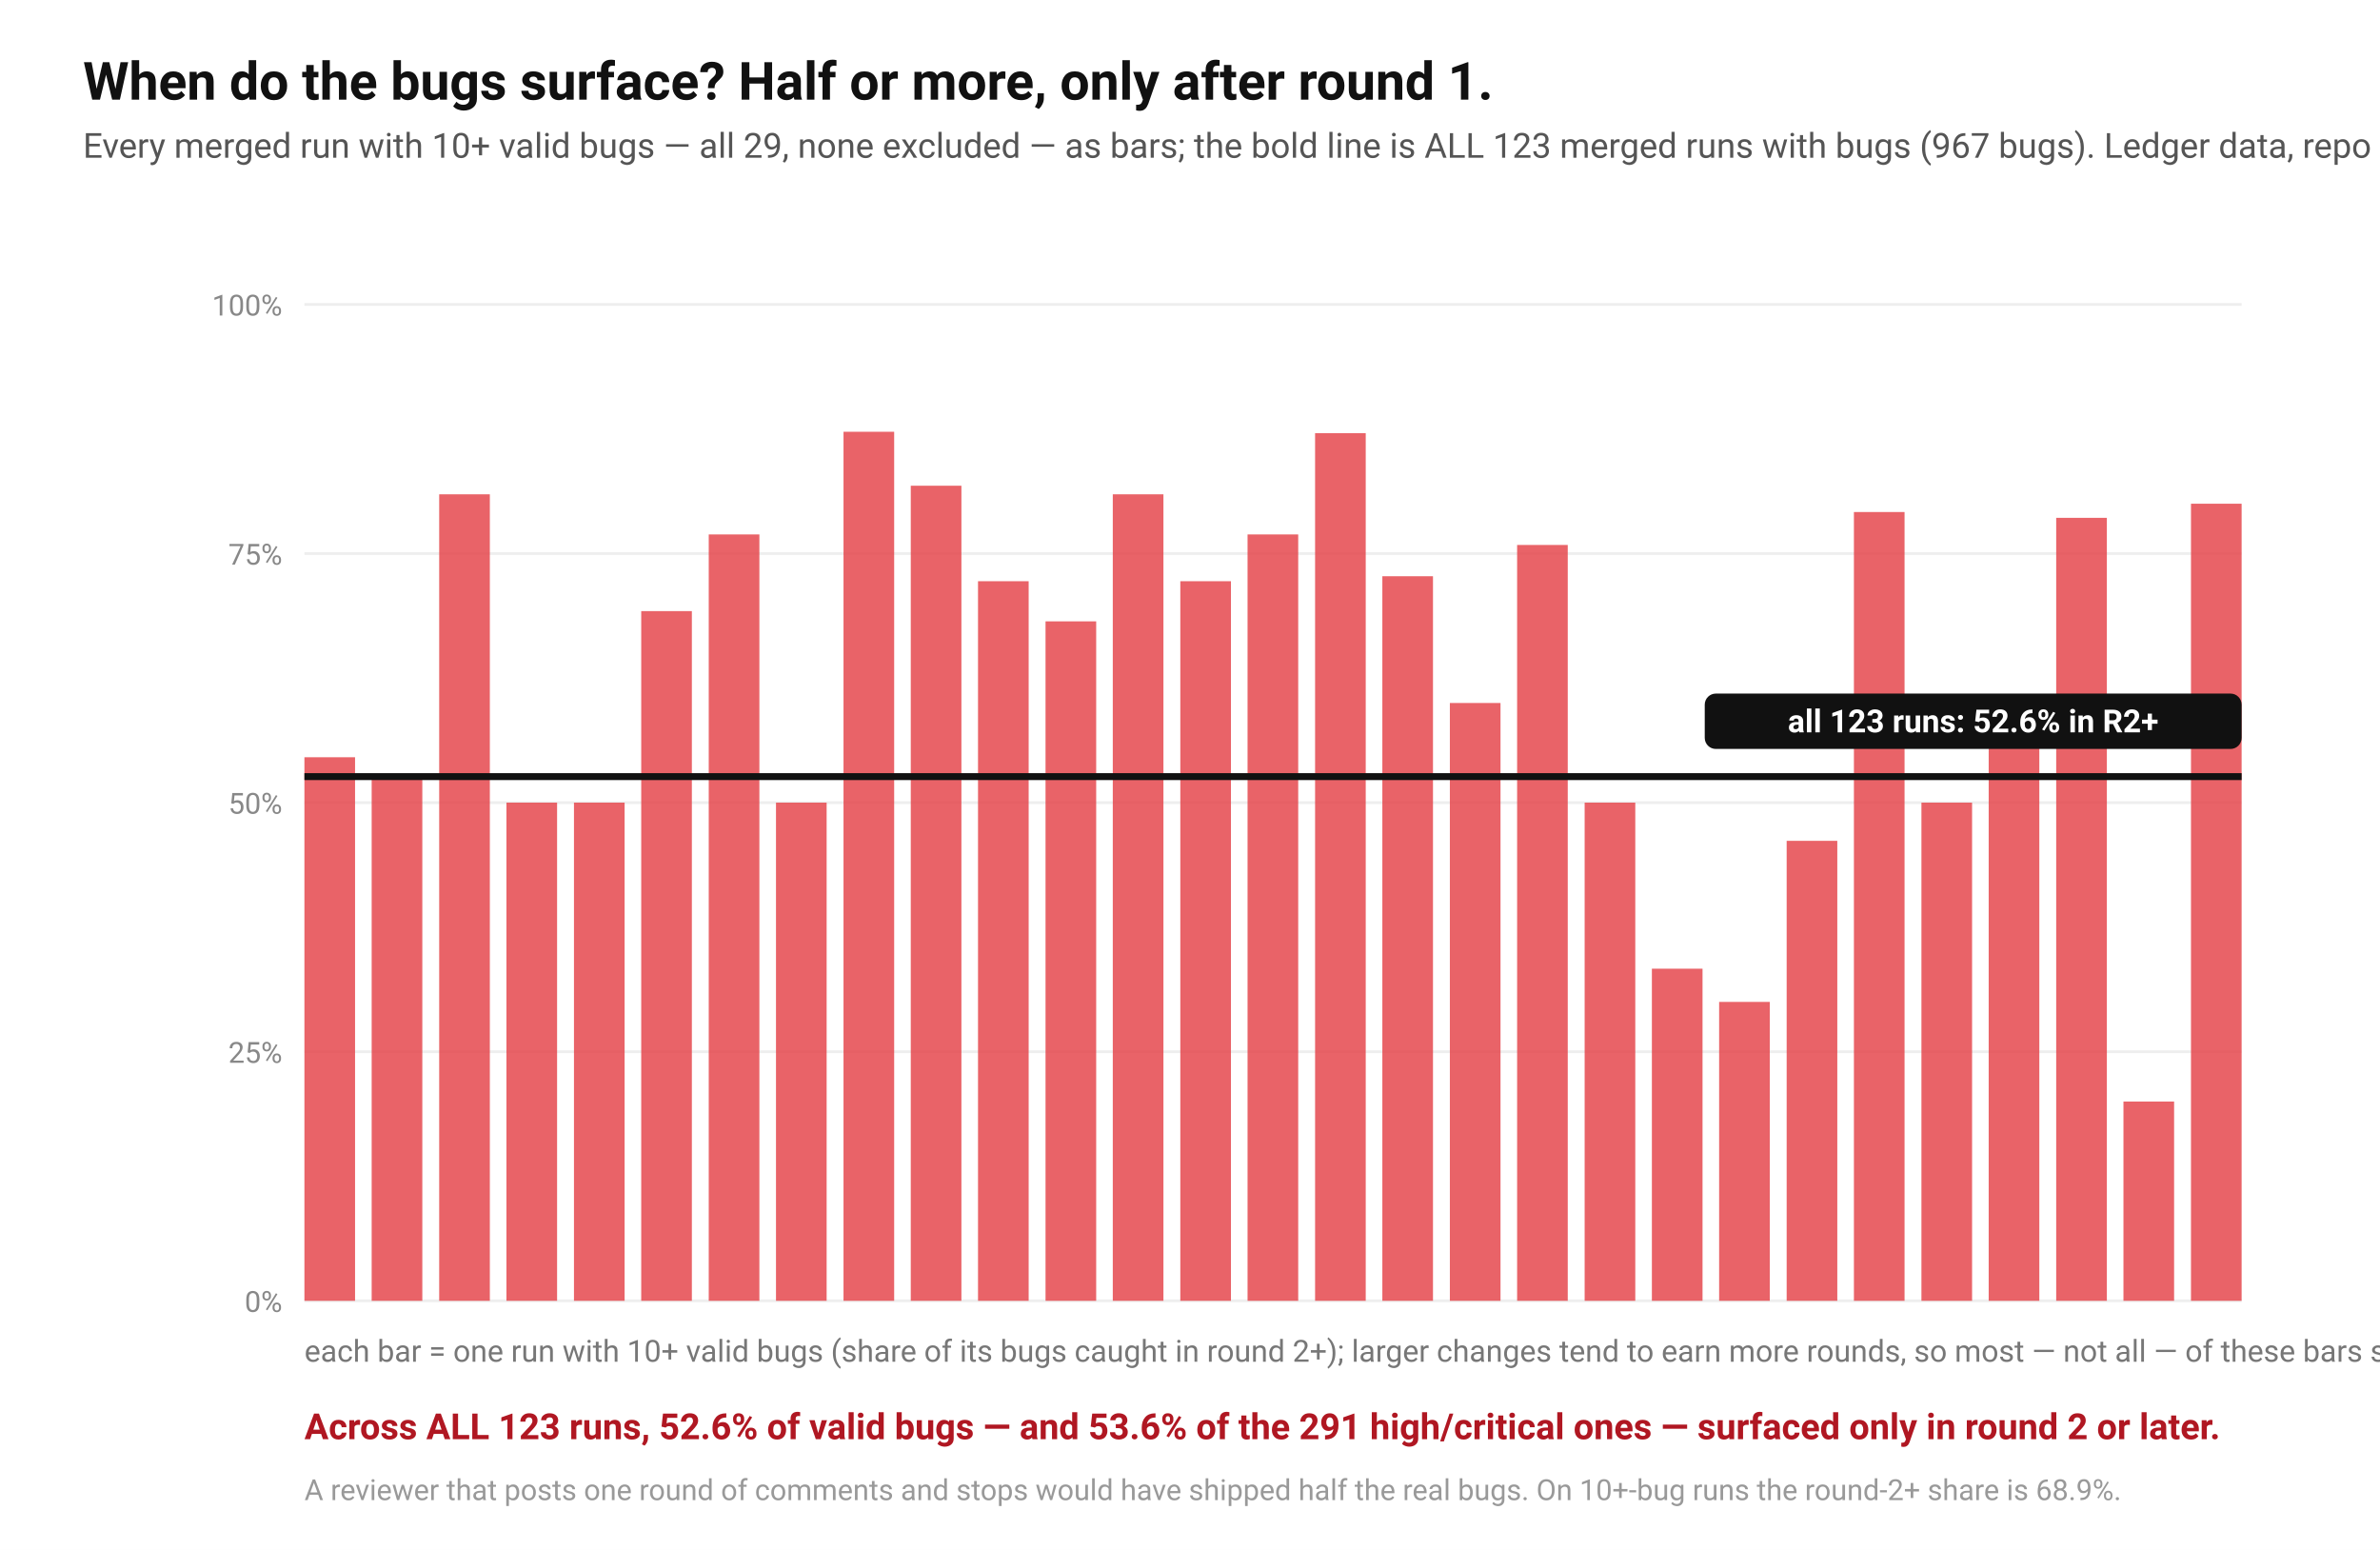
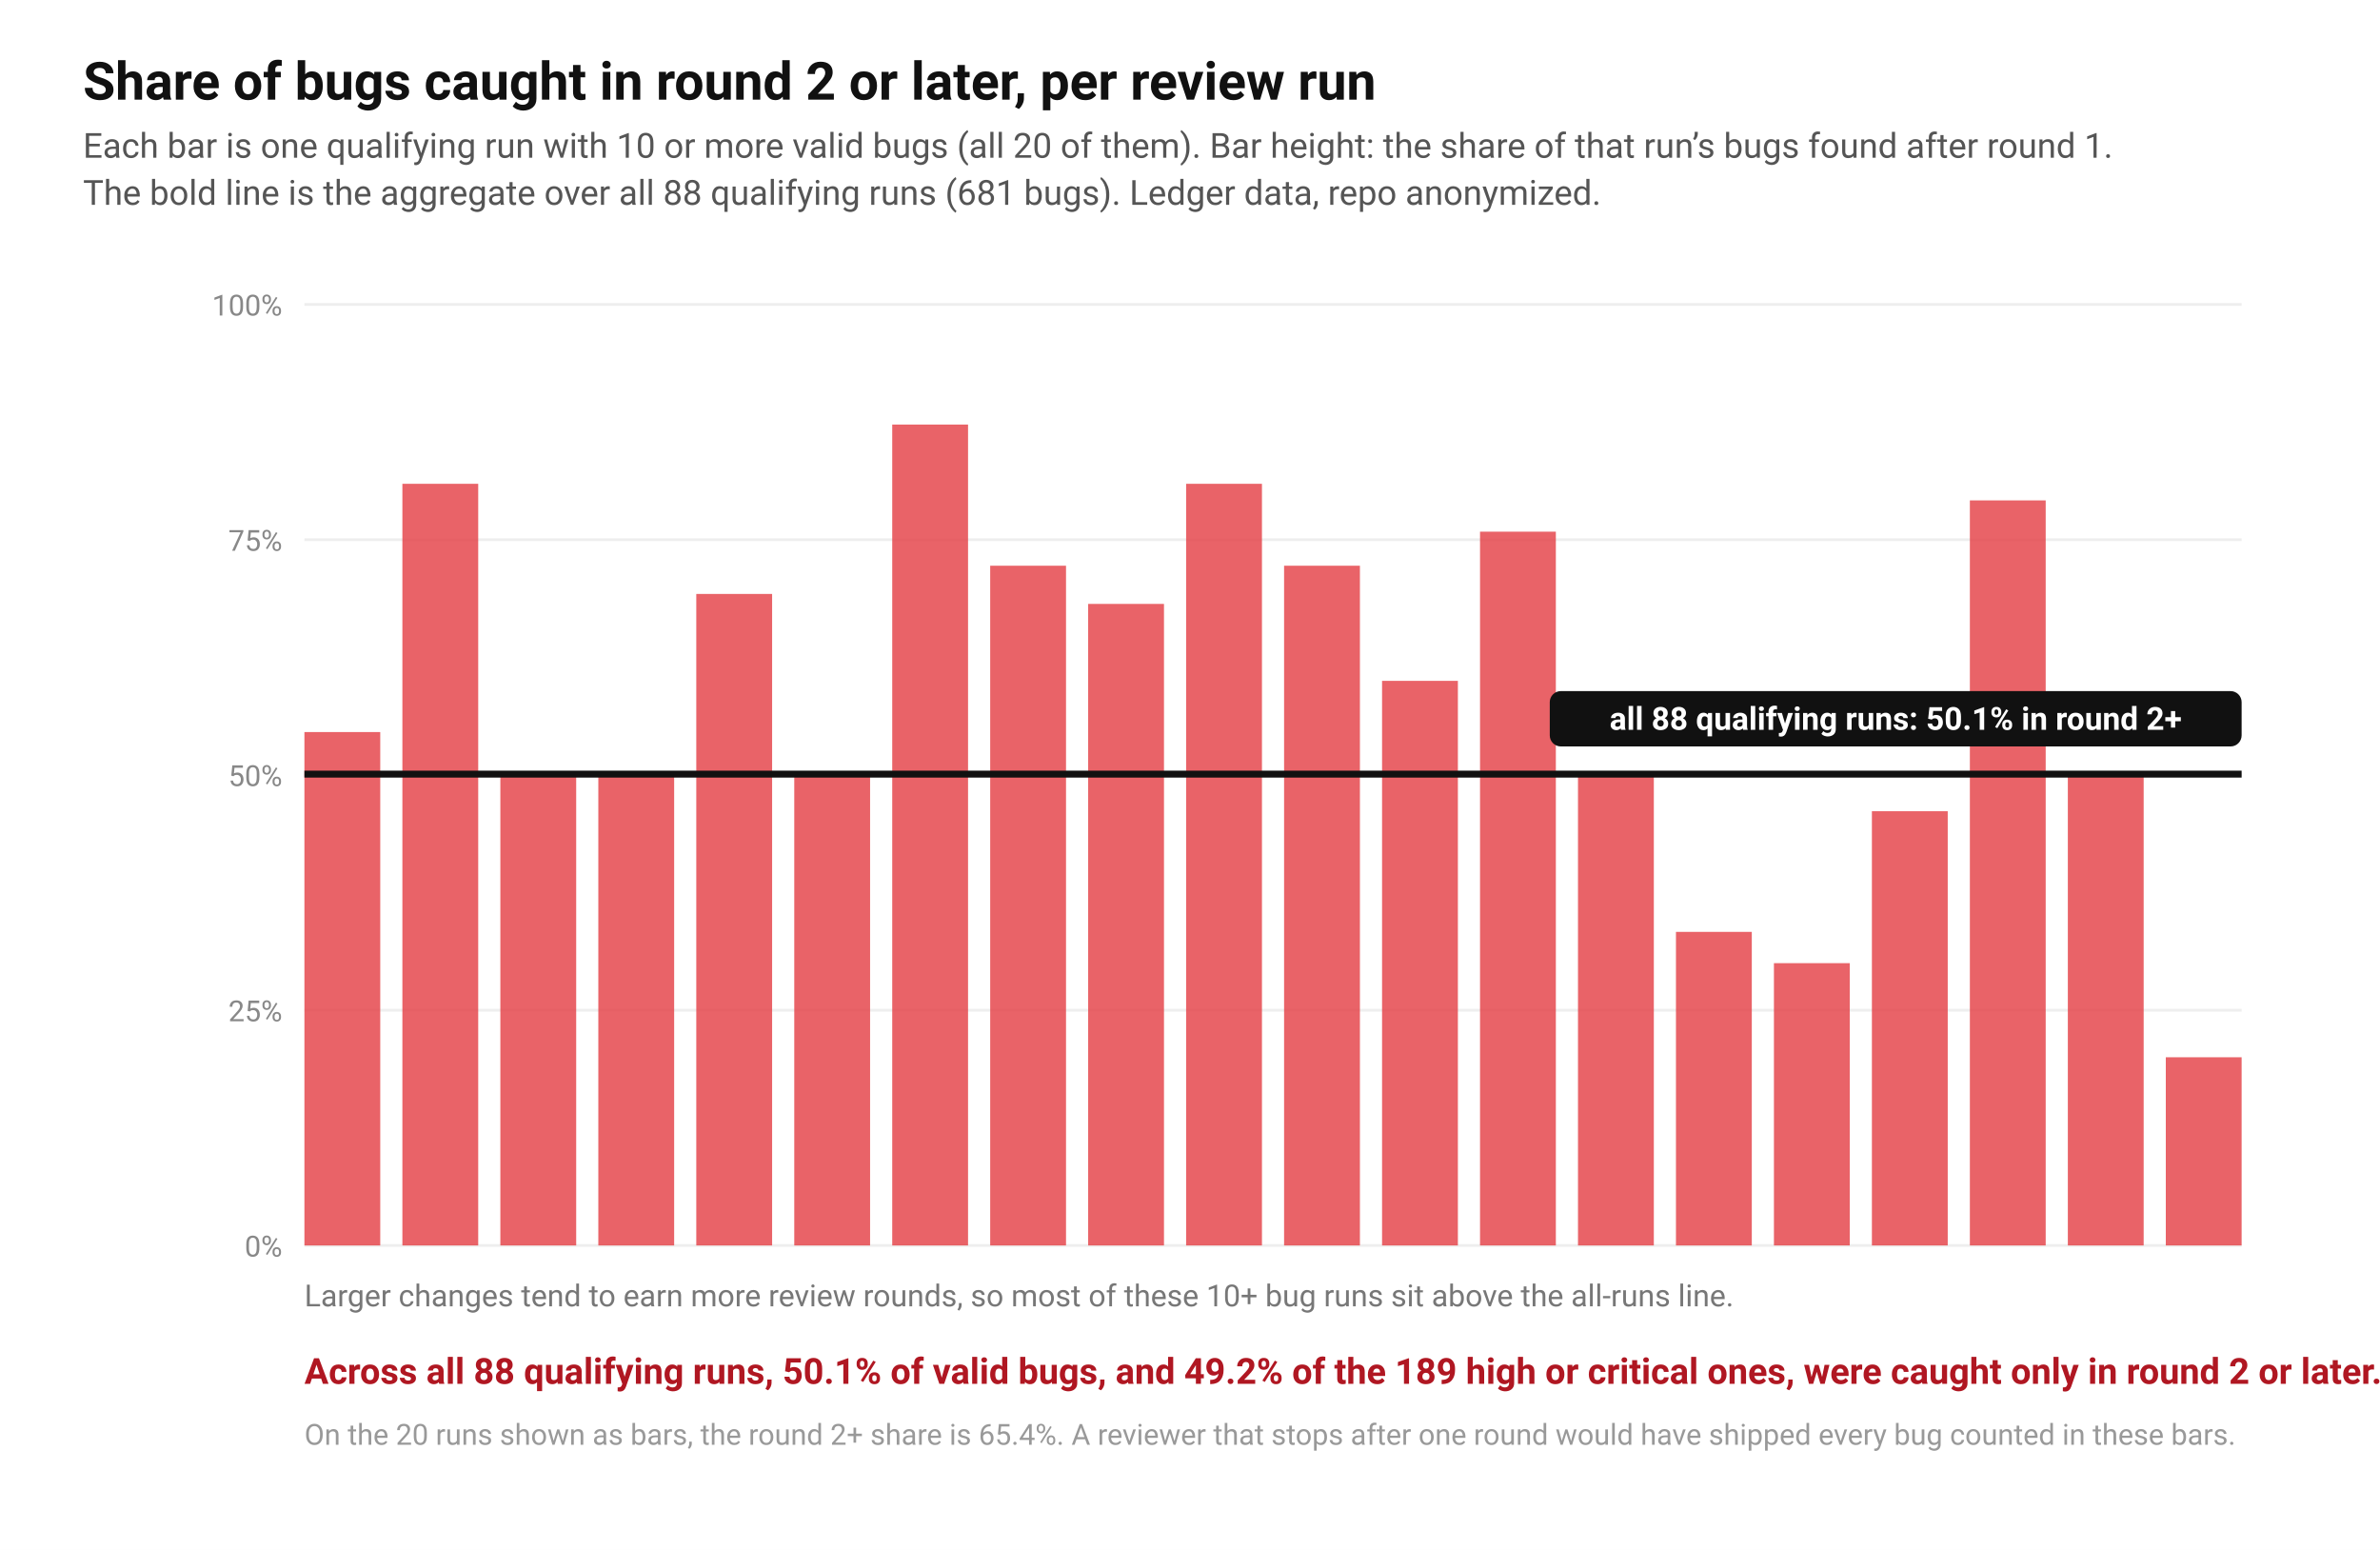
<svg xmlns="http://www.w3.org/2000/svg" viewBox="0 0 860 560" font-family="-apple-system,Segoe UI,Roboto,Helvetica,Arial,sans-serif">
  <rect width="860" height="560" fill="#fff" />
-   <text x="30" y="36" font-size="19" font-weight="700" fill="#111">When do the bugs surface? Half or more, only after round 1.</text>
-   <text x="30" y="57" font-size="12.5" fill="#555">Every merged run with 10+ valid bugs — all 29, none excluded — as bars; the bold line is ALL 123 merged runs with bugs (967 bugs). Ledger data, repo anonymized.</text>
-   <line x1="110" y1="470.0" x2="810" y2="470.0" stroke="#eee" stroke-width="1" />
-   <text x="102" y="474.0" font-size="10.5" fill="#888" text-anchor="end">0%</text>
-   <line x1="110" y1="380.0" x2="810" y2="380.0" stroke="#eee" stroke-width="1" />
-   <text x="102" y="384.0" font-size="10.5" fill="#888" text-anchor="end">25%</text>
-   <line x1="110" y1="290.0" x2="810" y2="290.0" stroke="#eee" stroke-width="1" />
-   <text x="102" y="294.0" font-size="10.5" fill="#888" text-anchor="end">50%</text>
-   <line x1="110" y1="200.0" x2="810" y2="200.0" stroke="#eee" stroke-width="1" />
-   <text x="102" y="204.0" font-size="10.5" fill="#888" text-anchor="end">75%</text>
+   <text x="30" y="36" font-size="19" font-weight="700" fill="#111">Share of bugs caught in round 2 or later, per review run</text>
+   <text x="30" y="57" font-size="12.5" fill="#555">Each bar is one qualifying run with 10 or more valid bugs (all 20 of them). Bar height: the share of that run’s bugs found after round 1.</text>
+   <text x="30" y="74" font-size="12.5" fill="#555">The bold line is the aggregate over all 88 qualifying runs (681 bugs). Ledger data, repo anonymized.</text>
+   <line x1="110" y1="450.0" x2="810" y2="450.0" stroke="#eee" stroke-width="1" />
+   <text x="102" y="454.0" font-size="10.5" fill="#888" text-anchor="end">0%</text>
+   <line x1="110" y1="365.0" x2="810" y2="365.0" stroke="#eee" stroke-width="1" />
+   <text x="102" y="369.0" font-size="10.5" fill="#888" text-anchor="end">25%</text>
+   <line x1="110" y1="280.0" x2="810" y2="280.0" stroke="#eee" stroke-width="1" />
+   <text x="102" y="284.0" font-size="10.5" fill="#888" text-anchor="end">50%</text>
+   <line x1="110" y1="195.0" x2="810" y2="195.0" stroke="#eee" stroke-width="1" />
+   <text x="102" y="199.0" font-size="10.5" fill="#888" text-anchor="end">75%</text>
  <line x1="110" y1="110.0" x2="810" y2="110.0" stroke="#eee" stroke-width="1" />
  <text x="102" y="114.0" font-size="10.5" fill="#888" text-anchor="end">100%</text>
-   <rect x="110.0" y="273.6" width="18.3" height="196.4" fill="#E5484D" opacity="0.85" />
-   <rect x="134.3" y="281.4" width="18.3" height="188.6" fill="#E5484D" opacity="0.85" />
-   <rect x="158.7" y="178.6" width="18.3" height="291.4" fill="#E5484D" opacity="0.85" />
-   <rect x="183.0" y="290.0" width="18.3" height="180.0" fill="#E5484D" opacity="0.85" />
-   <rect x="207.4" y="290.0" width="18.3" height="180.0" fill="#E5484D" opacity="0.85" />
-   <rect x="231.7" y="220.8" width="18.3" height="249.2" fill="#E5484D" opacity="0.85" />
-   <rect x="256.1" y="193.1" width="18.3" height="276.9" fill="#E5484D" opacity="0.85" />
-   <rect x="280.4" y="290.0" width="18.3" height="180.0" fill="#E5484D" opacity="0.85" />
-   <rect x="304.8" y="156.0" width="18.3" height="314.0" fill="#E5484D" opacity="0.85" />
-   <rect x="329.1" y="175.5" width="18.3" height="294.5" fill="#E5484D" opacity="0.85" />
-   <rect x="353.4" y="210.0" width="18.3" height="260.0" fill="#E5484D" opacity="0.85" />
-   <rect x="377.8" y="224.5" width="18.3" height="245.5" fill="#E5484D" opacity="0.85" />
-   <rect x="402.1" y="178.6" width="18.3" height="291.4" fill="#E5484D" opacity="0.85" />
-   <rect x="426.5" y="210.0" width="18.3" height="260.0" fill="#E5484D" opacity="0.85" />
-   <rect x="450.8" y="193.1" width="18.3" height="276.9" fill="#E5484D" opacity="0.85" />
-   <rect x="475.2" y="156.5" width="18.3" height="313.5" fill="#E5484D" opacity="0.85" />
-   <rect x="499.5" y="208.2" width="18.3" height="261.8" fill="#E5484D" opacity="0.85" />
-   <rect x="523.9" y="254.0" width="18.3" height="216.0" fill="#E5484D" opacity="0.85" />
-   <rect x="548.2" y="196.9" width="18.3" height="273.1" fill="#E5484D" opacity="0.85" />
-   <rect x="572.6" y="290.0" width="18.3" height="180.0" fill="#E5484D" opacity="0.85" />
-   <rect x="596.9" y="350.0" width="18.3" height="120.0" fill="#E5484D" opacity="0.85" />
-   <rect x="621.2" y="362.0" width="18.3" height="108.0" fill="#E5484D" opacity="0.85" />
-   <rect x="645.6" y="303.8" width="18.3" height="166.2" fill="#E5484D" opacity="0.85" />
-   <rect x="669.9" y="185.0" width="18.3" height="285.0" fill="#E5484D" opacity="0.85" />
-   <rect x="694.3" y="290.0" width="18.3" height="180.0" fill="#E5484D" opacity="0.85" />
-   <rect x="718.6" y="250.9" width="18.3" height="219.1" fill="#E5484D" opacity="0.85" />
-   <rect x="743.0" y="187.1" width="18.3" height="282.9" fill="#E5484D" opacity="0.85" />
-   <rect x="767.3" y="398.0" width="18.3" height="72.0" fill="#E5484D" opacity="0.85" />
-   <rect x="791.7" y="182.0" width="18.3" height="288.0" fill="#E5484D" opacity="0.85" />
-   <line x1="110" y1="280.6" x2="810" y2="280.6" stroke="#111" stroke-width="2.5" />
-   <rect x="616" y="250.6" width="194" height="20" rx="4" fill="#111" />
-   <text x="713" y="264.6" font-size="11.5" font-weight="700" fill="#fff" text-anchor="middle">all 123 runs: 52.6% in R2+</text>
-   <text x="110" y="492" font-size="11" fill="#777">each bar = one run with 10+ valid bugs (share of its bugs caught in round 2+); larger changes tend to earn more rounds, so most — not all — of these bars sit above the all-runs line</text>
-   <text x="110" y="520" font-size="13" font-weight="700" fill="#B01722">Across ALL 123 runs, 52.6% of valid bugs — and 53.6% of the 291 high/critical ones — surfaced only in round 2 or later.</text>
-   <text x="110" y="542" font-size="10.5" fill="#999">A reviewer that posts one round of comments and stops would have shipped half the real bugs. On 10+-bug runs the round-2+ share is 68.9%.</text>
+   <rect x="110.0" y="264.5" width="27.4" height="185.5" fill="#E5484D" opacity="0.85" />
+   <rect x="145.4" y="174.8" width="27.4" height="275.2" fill="#E5484D" opacity="0.85" />
+   <rect x="180.8" y="280.0" width="27.4" height="170.0" fill="#E5484D" opacity="0.85" />
+   <rect x="216.2" y="280.0" width="27.4" height="170.0" fill="#E5484D" opacity="0.85" />
+   <rect x="251.6" y="214.6" width="27.4" height="235.4" fill="#E5484D" opacity="0.85" />
+   <rect x="287.0" y="280.0" width="27.4" height="170.0" fill="#E5484D" opacity="0.85" />
+   <rect x="322.4" y="153.4" width="27.4" height="296.6" fill="#E5484D" opacity="0.85" />
+   <rect x="357.8" y="204.4" width="27.4" height="245.6" fill="#E5484D" opacity="0.85" />
+   <rect x="393.2" y="218.2" width="27.4" height="231.8" fill="#E5484D" opacity="0.85" />
+   <rect x="428.6" y="174.8" width="27.4" height="275.2" fill="#E5484D" opacity="0.85" />
+   <rect x="464.0" y="204.4" width="27.4" height="245.6" fill="#E5484D" opacity="0.85" />
+   <rect x="499.4" y="246.0" width="27.4" height="204.0" fill="#E5484D" opacity="0.85" />
+   <rect x="534.8" y="192.1" width="27.4" height="257.9" fill="#E5484D" opacity="0.85" />
+   <rect x="570.2" y="280.0" width="27.4" height="170.0" fill="#E5484D" opacity="0.85" />
+   <rect x="605.6" y="336.7" width="27.4" height="113.3" fill="#E5484D" opacity="0.85" />
+   <rect x="641.0" y="348.0" width="27.4" height="102.0" fill="#E5484D" opacity="0.85" />
+   <rect x="676.4" y="293.1" width="27.4" height="156.9" fill="#E5484D" opacity="0.85" />
+   <rect x="711.8" y="180.8" width="27.4" height="269.2" fill="#E5484D" opacity="0.85" />
+   <rect x="747.2" y="280.0" width="27.4" height="170.0" fill="#E5484D" opacity="0.85" />
+   <rect x="782.6" y="382.0" width="27.4" height="68.0" fill="#E5484D" opacity="0.85" />
+   <line x1="110" y1="279.7" x2="810" y2="279.7" stroke="#111" stroke-width="2.5" />
+   <rect x="560" y="249.7" width="250" height="20" rx="4" fill="#111" />
+   <text x="685" y="263.7" font-size="11.5" font-weight="700" fill="#fff" text-anchor="middle">all 88 qualifying runs: 50.1% in round 2+</text>
+   <text x="110" y="472" font-size="11" fill="#777">Larger changes tend to earn more review rounds, so most of these 10+ bug runs sit above the all-runs line.</text>
+   <text x="110" y="500" font-size="13" font-weight="700" fill="#B01722">Across all 88 qualifying runs, 50.1% of valid bugs, and 49.2% of the 189 high or critical ones, were caught only in round 2 or later.</text>
+   <text x="110" y="522" font-size="10.5" fill="#999">On the 20 runs shown as bars, the round 2+ share is 65.4%. A reviewer that stops after one round would have shipped every bug counted in these bars.</text>
</svg>
